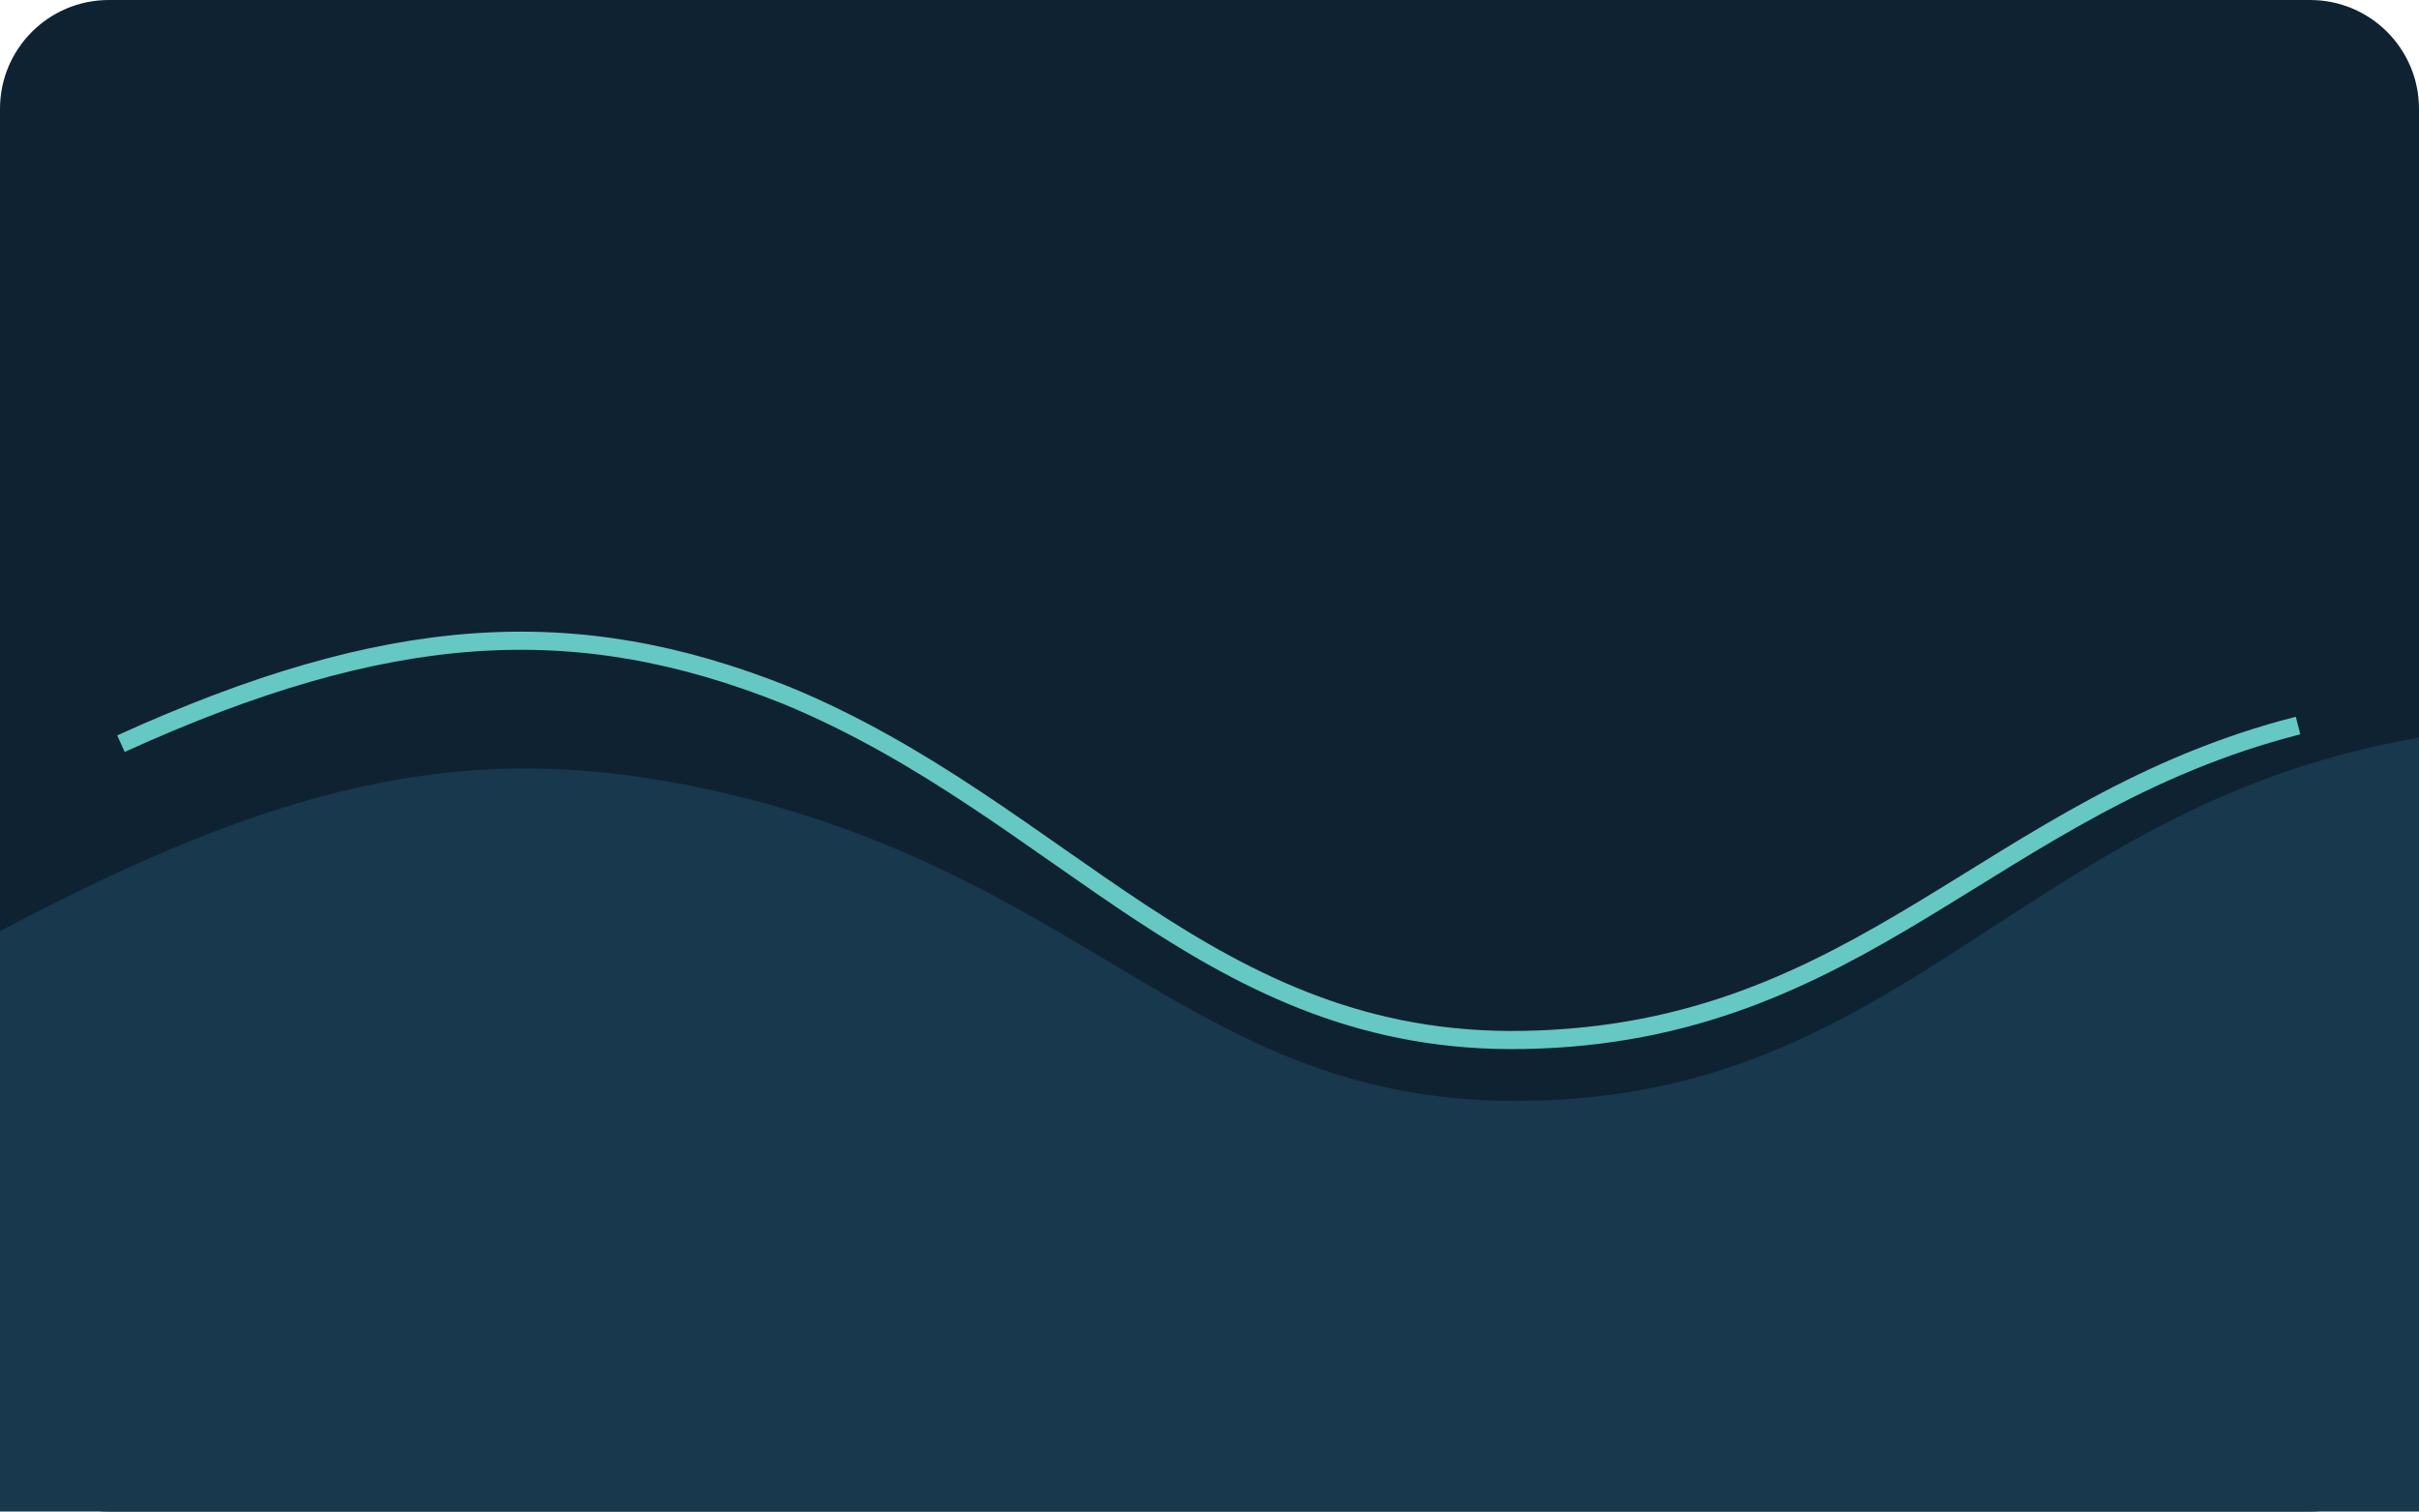
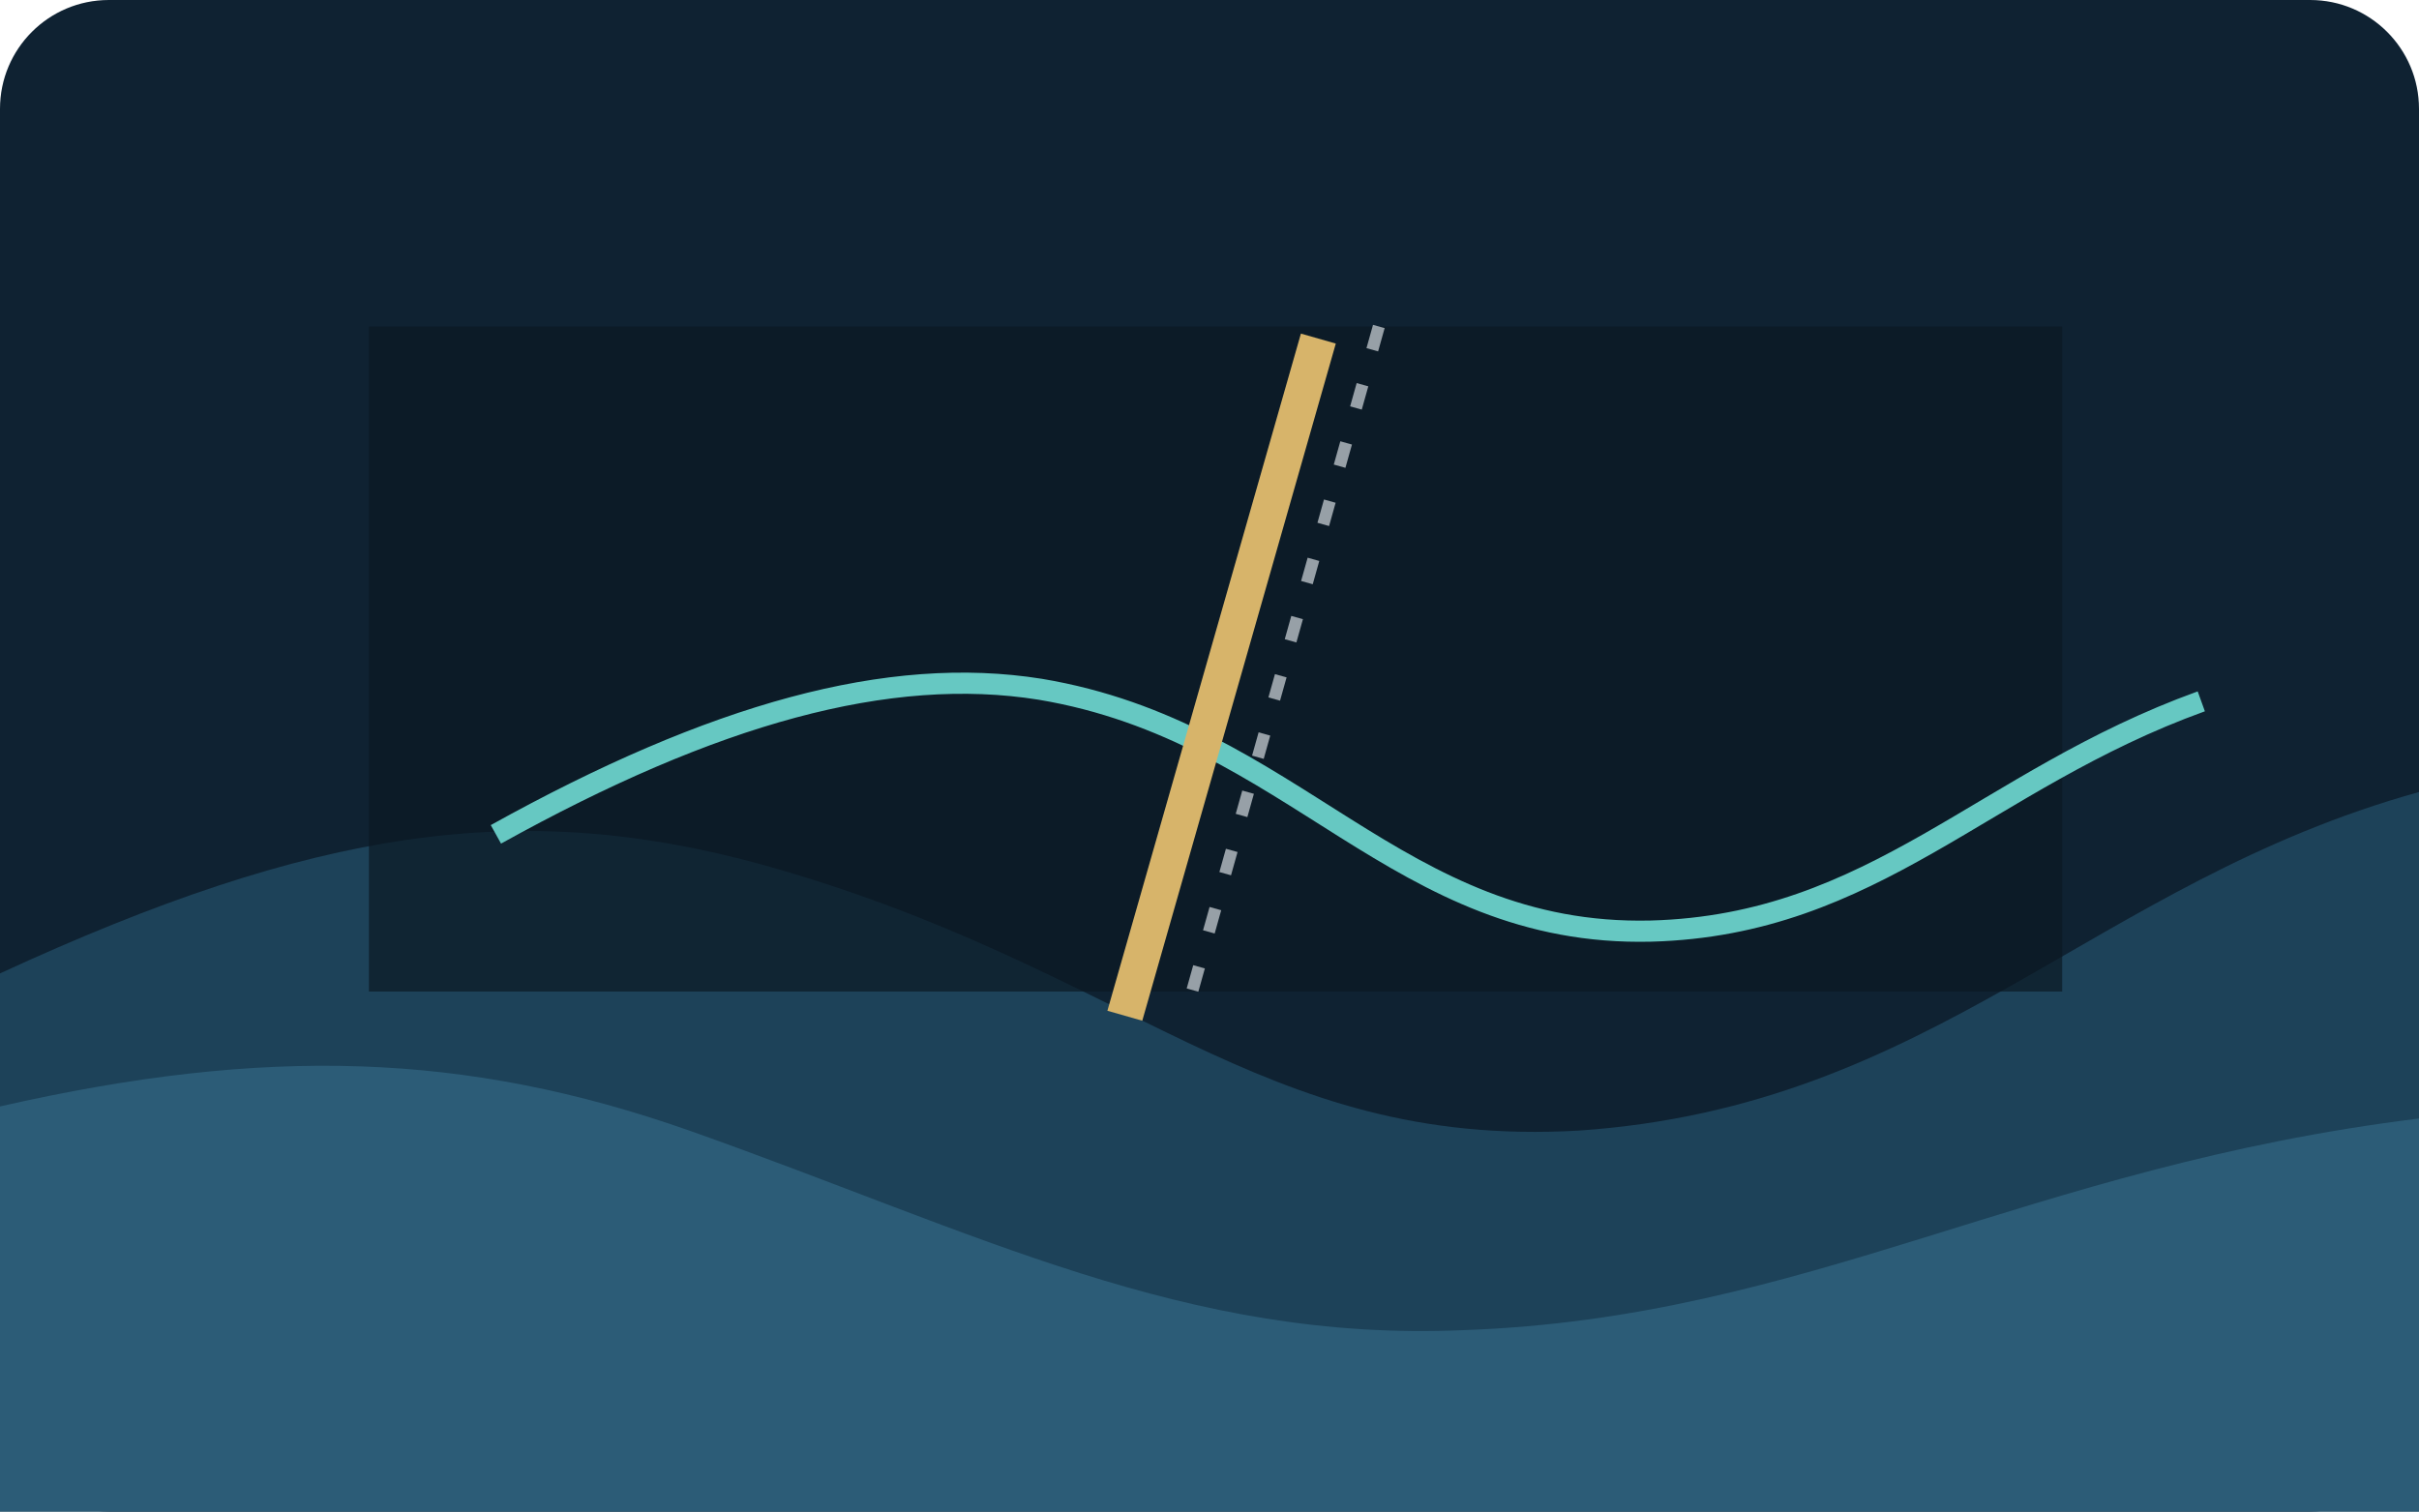
<svg xmlns="http://www.w3.org/2000/svg" viewBox="0 0 800 500">
  <rect width="800" height="500" rx="36" fill="#0f2232" />
-   <path d="M0 308c102-54 166-66 254-42 114 32 148 102 256 98 122-4 162-98 290-120V500H0V308Z" fill="#17384d" />
-   <path d="M40 246c88-40 150-44 220-16 92 38 140 116 244 114 112-2 154-78 256-104" stroke="#66c8c2" stroke-width="6" fill="none" />
+   <path d="M0 322c104-48 172-58 252-36 122 34 164 94 270 88 118-8 170-82 278-112V500H0Z" fill="#1d4259" />
+   <path d="M0 366c88-20 154-18 228 8 96 34 164 70 256 66 114-4 186-54 316-70V500H0Z" fill="#2c5c77" />
+   <path d="M122 108h560v220H122z" fill="#0a1822" opacity=".68" />
+   <path d="M164 276c72-40 130-56 180-48 84 14 118 82 202 80 74-2 110-50 182-76" stroke="#66c8c2" stroke-width="7" fill="none" />
+   <path d="M436 112 372 336" stroke="#d7b46a" stroke-width="12" />
+   <path d="M456 108 392 336" stroke="#f4f8fb" stroke-width="4" stroke-dasharray="8 12" opacity=".6" />
</svg>
